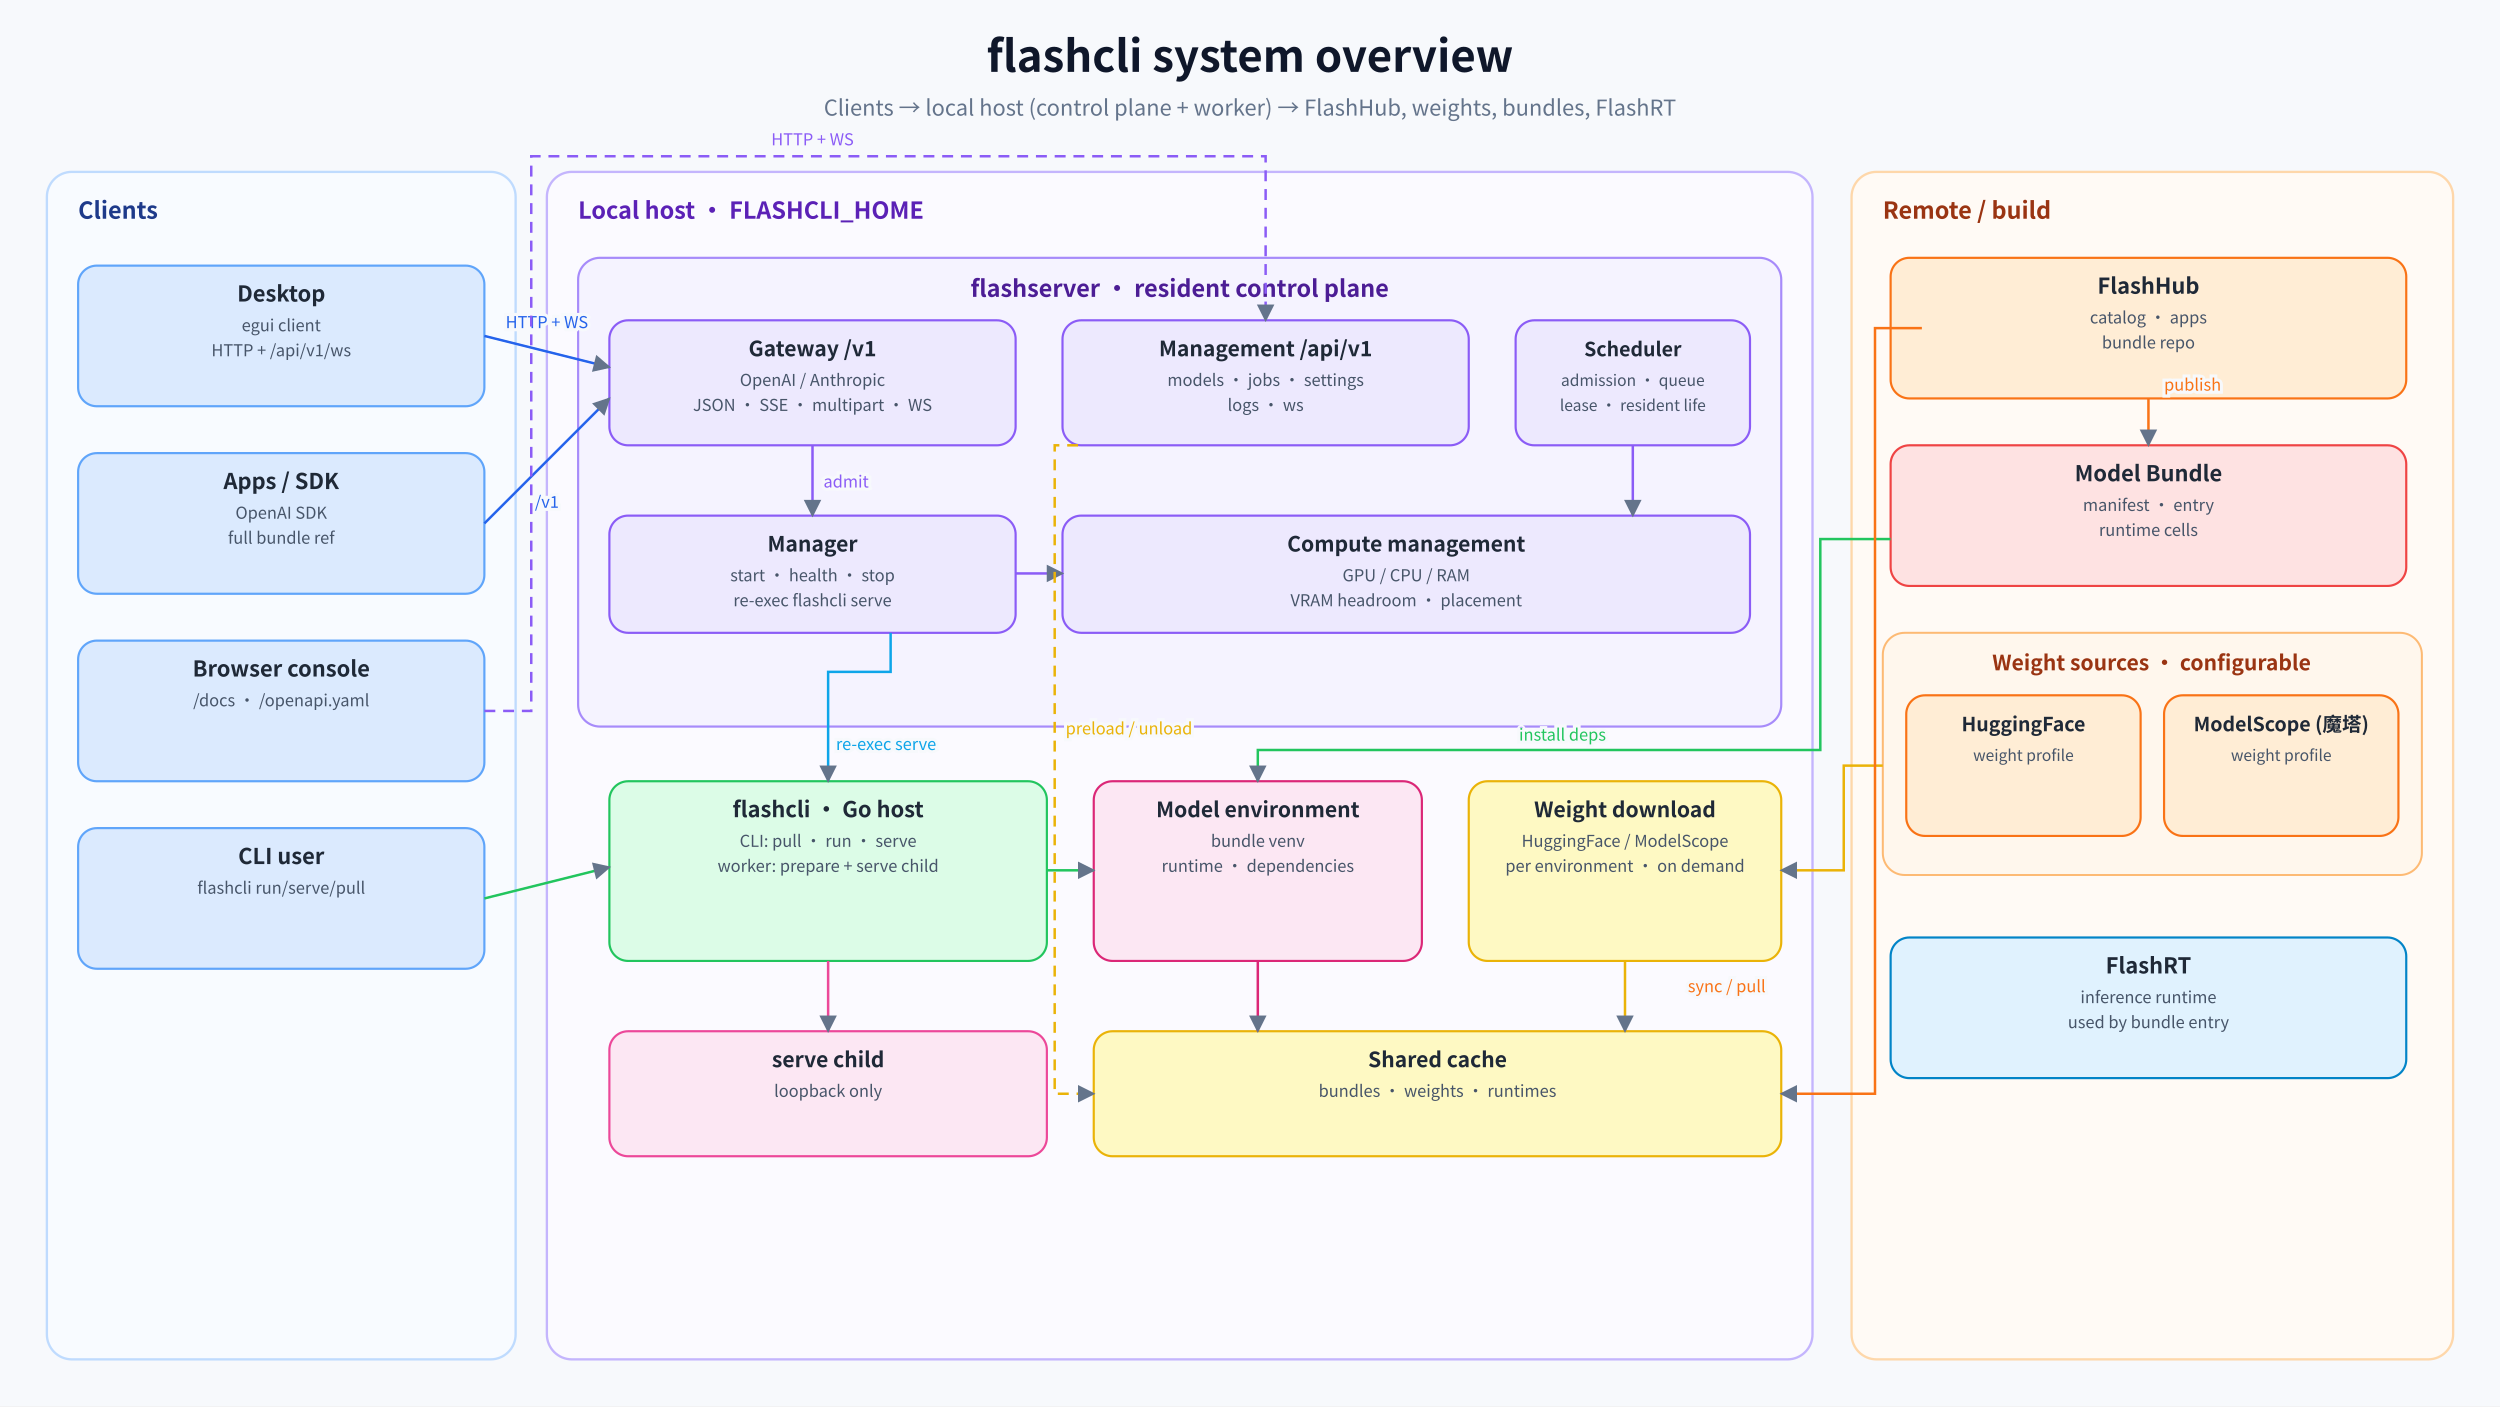
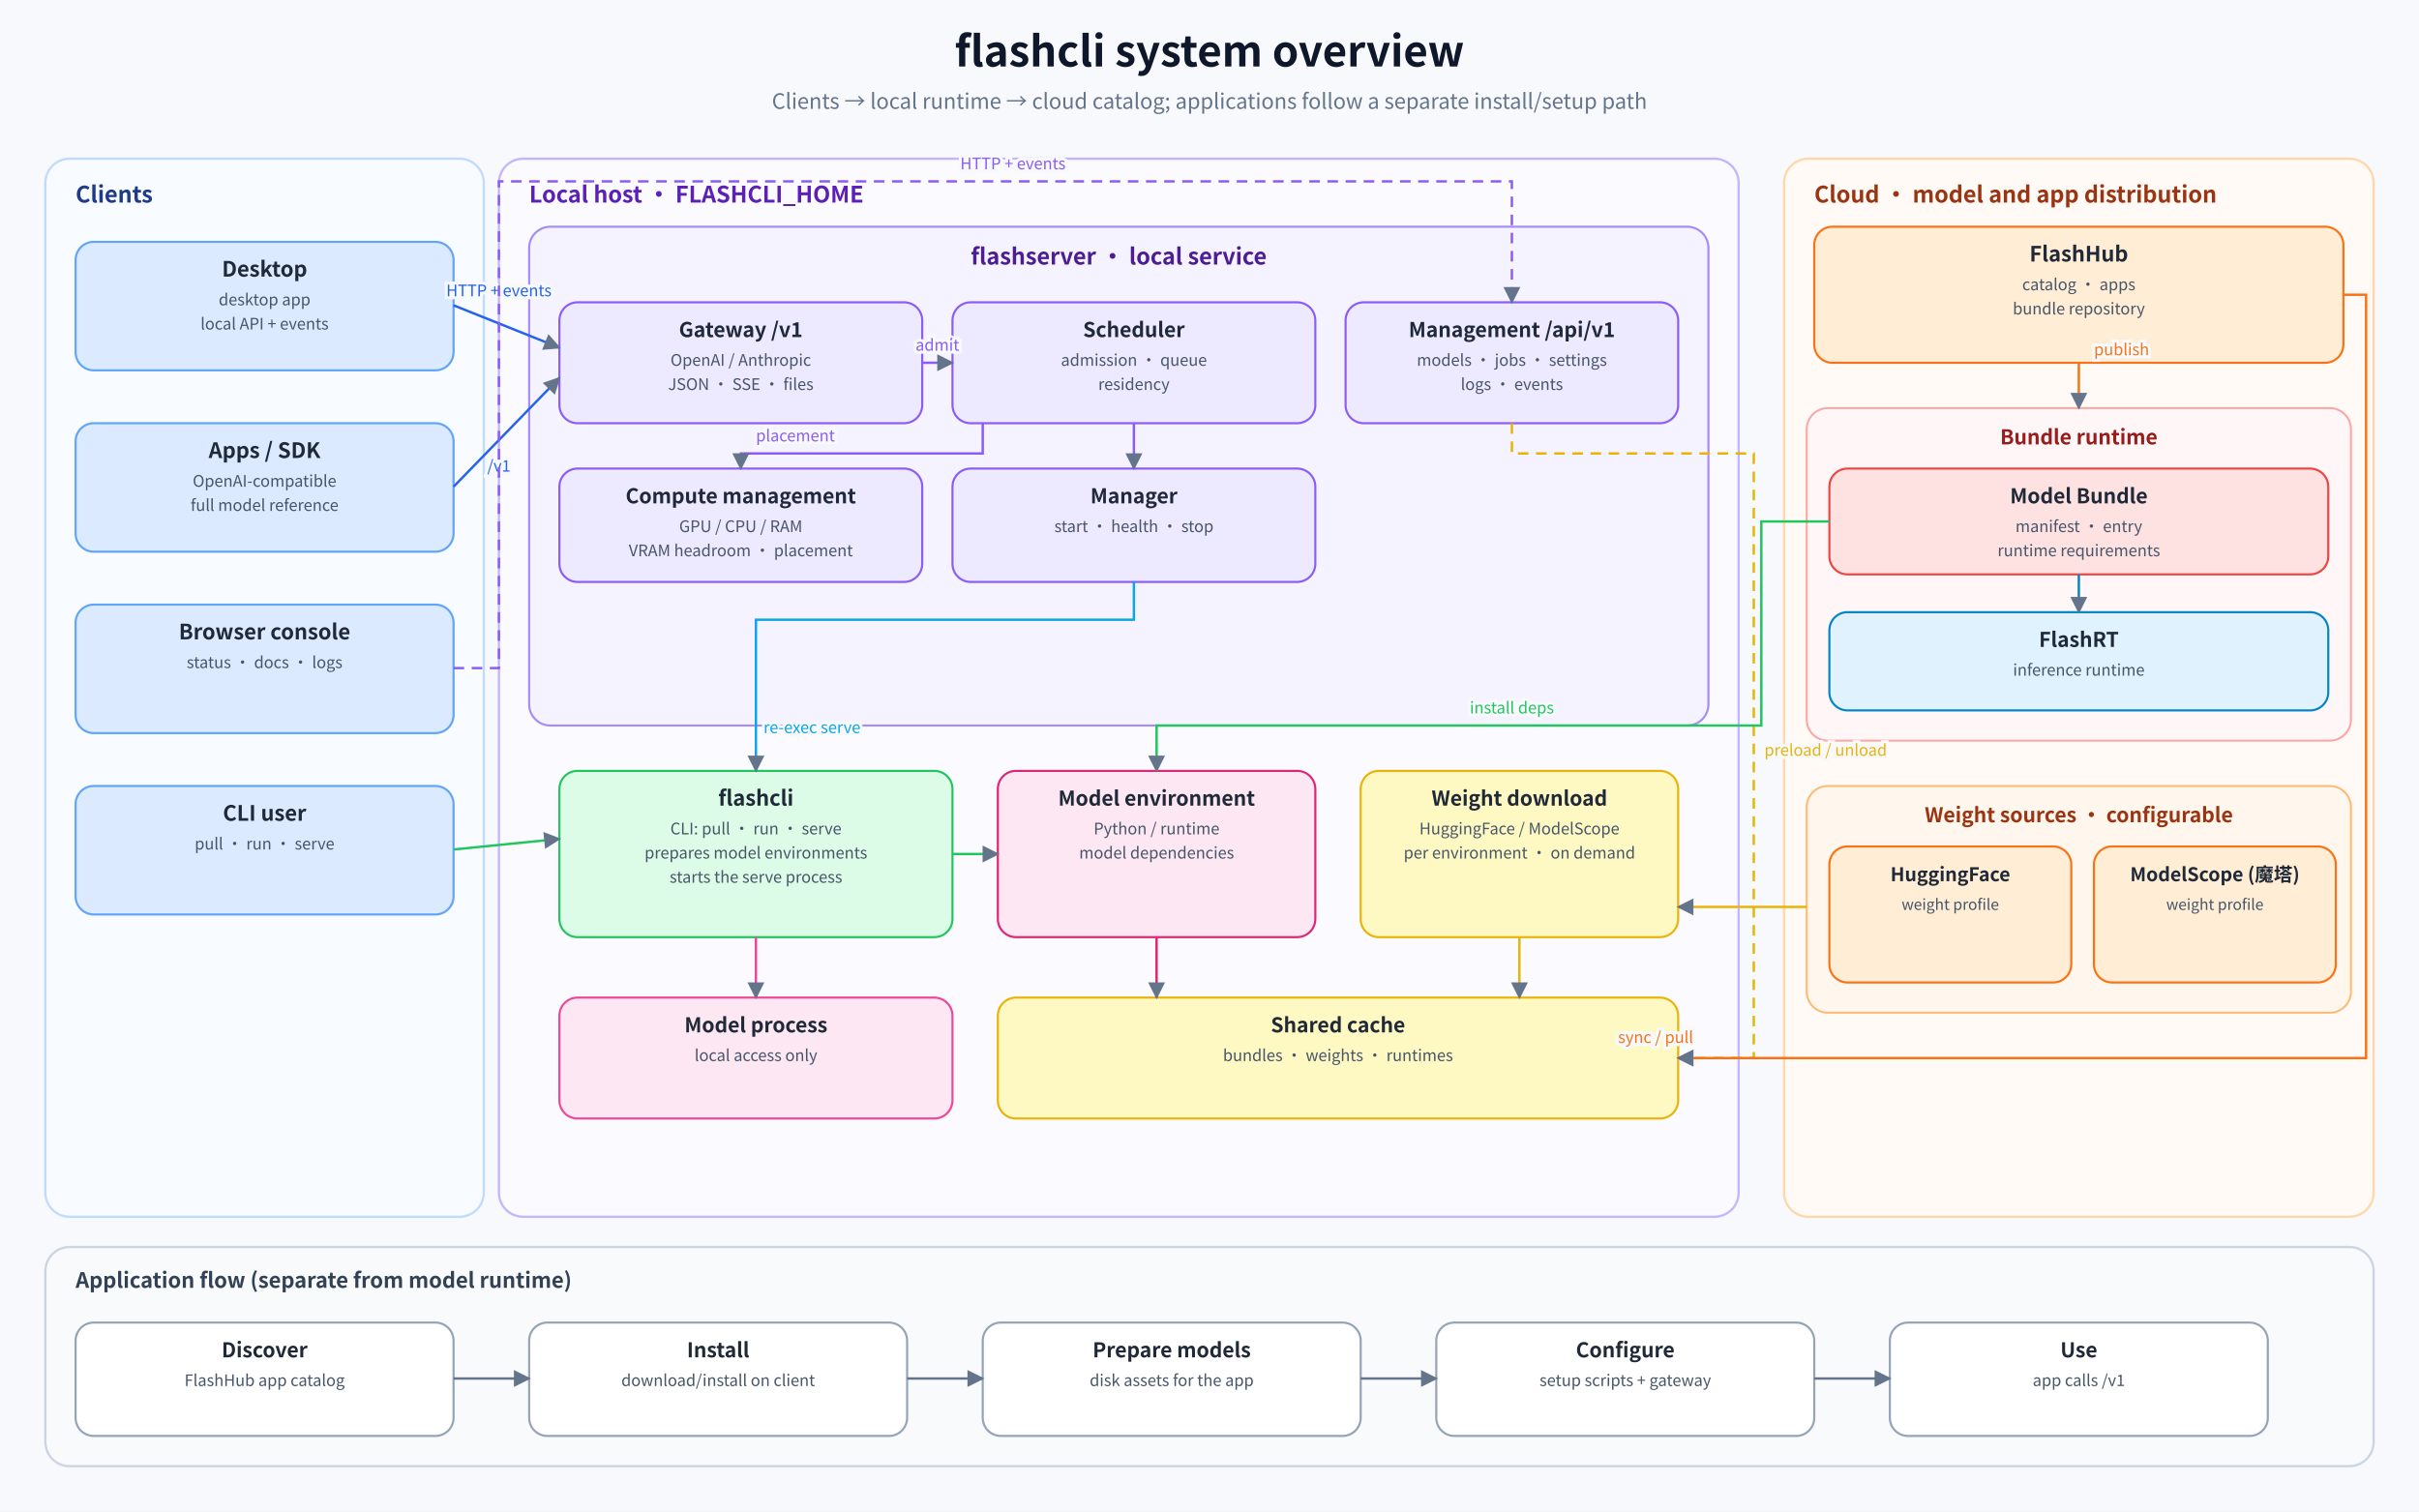
- <svg xmlns="http://www.w3.org/2000/svg" width="1600" height="900" viewBox="0 0 1600 900">
+ <svg xmlns="http://www.w3.org/2000/svg" width="1600" height="1000" viewBox="0 0 1600 1000">
  <defs>
    <marker id="arrow" viewBox="0 0 10 10" refX="9" refY="5" markerWidth="7" markerHeight="7" orient="auto-start-reverse">
      <path d="M 0 0 L 10 5 L 0 10 z" fill="#64748b" />
    </marker>
  </defs>
-   <rect width="1600" height="900" fill="#f7f9fc" />
-   <text x="800.0" y="46" text-anchor="middle" font-family="Noto Sans CJK SC, Microsoft YaHei, sans-serif" font-size="28" font-weight="700" fill="#0f172a">flashcli system overview</text>
-   <text x="800.0" y="74" text-anchor="middle" font-family="Noto Sans CJK SC, Microsoft YaHei, sans-serif" font-size="14" fill="#64748b">Clients → local host (control plane + worker) → FlashHub, weights, bundles, FlashRT</text>
-   <rect x="30" y="110" width="300" height="760" rx="16" fill="#f8fbff" stroke="#bfdbfe" stroke-width="1.5" />
-   <text x="50" y="140" font-family="Noto Sans CJK SC, Microsoft YaHei, sans-serif" font-size="15" font-weight="700" fill="#1e3a8a">Clients</text>
-   <rect x="350" y="110" width="810" height="760" rx="16" fill="#fbfaff" stroke="#c4b5fd" stroke-width="1.5" />
-   <text x="370" y="140" font-family="Noto Sans CJK SC, Microsoft YaHei, sans-serif" font-size="15" font-weight="700" fill="#5b21b6">Local host · FLASHCLI_HOME</text>
-   <rect x="1185" y="110" width="385" height="760" rx="16" fill="#fffaf5" stroke="#fed7aa" stroke-width="1.5" />
-   <text x="1205" y="140" font-family="Noto Sans CJK SC, Microsoft YaHei, sans-serif" font-size="15" font-weight="700" fill="#9a3412">Remote / build</text>
-   <rect x="50" y="170" width="260" height="90" rx="12" fill="#dbeafe" stroke="#60a5fa" stroke-width="1.4" />
-   <text x="180.0" y="193" text-anchor="middle" font-family="Noto Sans CJK SC, Microsoft YaHei, sans-serif" font-size="14" font-weight="700" fill="#1f2937">Desktop</text>
-   <text x="180.0" y="212" text-anchor="middle" font-family="Noto Sans CJK SC, Microsoft YaHei, sans-serif" font-size="10.5" fill="#475569">egui client</text>
-   <text x="180.0" y="228" text-anchor="middle" font-family="Noto Sans CJK SC, Microsoft YaHei, sans-serif" font-size="10.5" fill="#475569">HTTP + /api/v1/ws</text>
-   <rect x="50" y="290" width="260" height="90" rx="12" fill="#dbeafe" stroke="#60a5fa" stroke-width="1.4" />
-   <text x="180.0" y="313" text-anchor="middle" font-family="Noto Sans CJK SC, Microsoft YaHei, sans-serif" font-size="14" font-weight="700" fill="#1f2937">Apps / SDK</text>
-   <text x="180.0" y="332" text-anchor="middle" font-family="Noto Sans CJK SC, Microsoft YaHei, sans-serif" font-size="10.5" fill="#475569">OpenAI SDK</text>
-   <text x="180.0" y="348" text-anchor="middle" font-family="Noto Sans CJK SC, Microsoft YaHei, sans-serif" font-size="10.5" fill="#475569">full bundle ref</text>
-   <rect x="50" y="410" width="260" height="90" rx="12" fill="#dbeafe" stroke="#60a5fa" stroke-width="1.4" />
-   <text x="180.0" y="433" text-anchor="middle" font-family="Noto Sans CJK SC, Microsoft YaHei, sans-serif" font-size="14" font-weight="700" fill="#1f2937">Browser console</text>
-   <text x="180.0" y="452" text-anchor="middle" font-family="Noto Sans CJK SC, Microsoft YaHei, sans-serif" font-size="10.5" fill="#475569">/docs · /openapi.yaml</text>
-   <rect x="50" y="530" width="260" height="90" rx="12" fill="#dbeafe" stroke="#60a5fa" stroke-width="1.4" />
-   <text x="180.0" y="553" text-anchor="middle" font-family="Noto Sans CJK SC, Microsoft YaHei, sans-serif" font-size="14" font-weight="700" fill="#1f2937">CLI user</text>
-   <text x="180.0" y="572" text-anchor="middle" font-family="Noto Sans CJK SC, Microsoft YaHei, sans-serif" font-size="10.5" fill="#475569">flashcli run/serve/pull</text>
-   <rect x="370" y="165" width="770" height="300" rx="14" fill="#f5f3ff" stroke="#a78bfa" stroke-width="1.4" />
-   <text x="755" y="190" text-anchor="middle" font-family="Noto Sans CJK SC, Microsoft YaHei, sans-serif" font-size="15" font-weight="700" fill="#4c1d95">flashserver · resident control plane</text>
-   <rect x="390" y="205" width="260" height="80" rx="12" fill="#ede9fe" stroke="#8b5cf6" stroke-width="1.4" />
-   <text x="520.0" y="228" text-anchor="middle" font-family="Noto Sans CJK SC, Microsoft YaHei, sans-serif" font-size="13.5" font-weight="700" fill="#1f2937">Gateway /v1</text>
-   <text x="520.0" y="247" text-anchor="middle" font-family="Noto Sans CJK SC, Microsoft YaHei, sans-serif" font-size="10.5" fill="#475569">OpenAI / Anthropic</text>
-   <text x="520.0" y="263" text-anchor="middle" font-family="Noto Sans CJK SC, Microsoft YaHei, sans-serif" font-size="10.5" fill="#475569">JSON · SSE · multipart · WS</text>
-   <rect x="680" y="205" width="260" height="80" rx="12" fill="#ede9fe" stroke="#8b5cf6" stroke-width="1.4" />
-   <text x="810.0" y="228" text-anchor="middle" font-family="Noto Sans CJK SC, Microsoft YaHei, sans-serif" font-size="13.5" font-weight="700" fill="#1f2937">Management /api/v1</text>
-   <text x="810.0" y="247" text-anchor="middle" font-family="Noto Sans CJK SC, Microsoft YaHei, sans-serif" font-size="10.5" fill="#475569">models · jobs · settings</text>
-   <text x="810.0" y="263" text-anchor="middle" font-family="Noto Sans CJK SC, Microsoft YaHei, sans-serif" font-size="10.5" fill="#475569">logs · ws</text>
-   <rect x="970" y="205" width="150" height="80" rx="12" fill="#ede9fe" stroke="#8b5cf6" stroke-width="1.4" />
-   <text x="1045.0" y="228" text-anchor="middle" font-family="Noto Sans CJK SC, Microsoft YaHei, sans-serif" font-size="12.5" font-weight="700" fill="#1f2937">Scheduler</text>
-   <text x="1045.0" y="247" text-anchor="middle" font-family="Noto Sans CJK SC, Microsoft YaHei, sans-serif" font-size="10" fill="#475569">admission · queue</text>
-   <text x="1045.0" y="263" text-anchor="middle" font-family="Noto Sans CJK SC, Microsoft YaHei, sans-serif" font-size="10" fill="#475569">lease · resident life</text>
-   <rect x="390" y="330" width="260" height="75" rx="12" fill="#ede9fe" stroke="#8b5cf6" stroke-width="1.4" />
-   <text x="520.0" y="353" text-anchor="middle" font-family="Noto Sans CJK SC, Microsoft YaHei, sans-serif" font-size="13.5" font-weight="700" fill="#1f2937">Manager</text>
-   <text x="520.0" y="372" text-anchor="middle" font-family="Noto Sans CJK SC, Microsoft YaHei, sans-serif" font-size="10.5" fill="#475569">start · health · stop</text>
-   <text x="520.0" y="388" text-anchor="middle" font-family="Noto Sans CJK SC, Microsoft YaHei, sans-serif" font-size="10.5" fill="#475569">re-exec flashcli serve</text>
-   <rect x="680" y="330" width="440" height="75" rx="12" fill="#ede9fe" stroke="#8b5cf6" stroke-width="1.4" />
-   <text x="900.0" y="353" text-anchor="middle" font-family="Noto Sans CJK SC, Microsoft YaHei, sans-serif" font-size="13.5" font-weight="700" fill="#1f2937">Compute management</text>
-   <text x="900.0" y="372" text-anchor="middle" font-family="Noto Sans CJK SC, Microsoft YaHei, sans-serif" font-size="10.5" fill="#475569">GPU / CPU / RAM</text>
-   <text x="900.0" y="388" text-anchor="middle" font-family="Noto Sans CJK SC, Microsoft YaHei, sans-serif" font-size="10.5" fill="#475569">VRAM headroom · placement</text>
-   <rect x="390" y="500" width="280" height="115" rx="12" fill="#dcfce7" stroke="#22c55e" stroke-width="1.4" />
-   <text x="530.0" y="523" text-anchor="middle" font-family="Noto Sans CJK SC, Microsoft YaHei, sans-serif" font-size="14" font-weight="700" fill="#1f2937">flashcli · Go host</text>
-   <text x="530.0" y="542" text-anchor="middle" font-family="Noto Sans CJK SC, Microsoft YaHei, sans-serif" font-size="10.5" fill="#475569">CLI: pull · run · serve</text>
-   <text x="530.0" y="558" text-anchor="middle" font-family="Noto Sans CJK SC, Microsoft YaHei, sans-serif" font-size="10.5" fill="#475569">worker: prepare + serve child</text>
-   <rect x="700" y="500" width="210" height="115" rx="12" fill="#fce7f3" stroke="#db2777" stroke-width="1.4" />
-   <text x="805.0" y="523" text-anchor="middle" font-family="Noto Sans CJK SC, Microsoft YaHei, sans-serif" font-size="13.5" font-weight="700" fill="#1f2937">Model environment</text>
-   <text x="805.0" y="542" text-anchor="middle" font-family="Noto Sans CJK SC, Microsoft YaHei, sans-serif" font-size="10.5" fill="#475569">bundle venv</text>
-   <text x="805.0" y="558" text-anchor="middle" font-family="Noto Sans CJK SC, Microsoft YaHei, sans-serif" font-size="10.5" fill="#475569">runtime · dependencies</text>
-   <rect x="940" y="500" width="200" height="115" rx="12" fill="#fef9c3" stroke="#eab308" stroke-width="1.4" />
-   <text x="1040.0" y="523" text-anchor="middle" font-family="Noto Sans CJK SC, Microsoft YaHei, sans-serif" font-size="13.5" font-weight="700" fill="#1f2937">Weight download</text>
-   <text x="1040.0" y="542" text-anchor="middle" font-family="Noto Sans CJK SC, Microsoft YaHei, sans-serif" font-size="10.5" fill="#475569">HuggingFace / ModelScope</text>
-   <text x="1040.0" y="558" text-anchor="middle" font-family="Noto Sans CJK SC, Microsoft YaHei, sans-serif" font-size="10.5" fill="#475569">per environment · on demand</text>
-   <rect x="390" y="660" width="280" height="80" rx="12" fill="#fce7f3" stroke="#ec4899" stroke-width="1.4" />
-   <text x="530.0" y="683" text-anchor="middle" font-family="Noto Sans CJK SC, Microsoft YaHei, sans-serif" font-size="13.5" font-weight="700" fill="#1f2937">serve child</text>
-   <text x="530.0" y="702" text-anchor="middle" font-family="Noto Sans CJK SC, Microsoft YaHei, sans-serif" font-size="10.5" fill="#475569">loopback only</text>
-   <rect x="700" y="660" width="440" height="80" rx="12" fill="#fef9c3" stroke="#eab308" stroke-width="1.4" />
-   <text x="920.0" y="683" text-anchor="middle" font-family="Noto Sans CJK SC, Microsoft YaHei, sans-serif" font-size="13.5" font-weight="700" fill="#1f2937">Shared cache</text>
-   <text x="920.0" y="702" text-anchor="middle" font-family="Noto Sans CJK SC, Microsoft YaHei, sans-serif" font-size="10.5" fill="#475569">bundles · weights · runtimes</text>
-   <rect x="1210" y="165" width="330" height="90" rx="12" fill="#ffedd5" stroke="#f97316" stroke-width="1.4" />
-   <text x="1375.0" y="188" text-anchor="middle" font-family="Noto Sans CJK SC, Microsoft YaHei, sans-serif" font-size="14" font-weight="700" fill="#1f2937">FlashHub</text>
-   <text x="1375.0" y="207" text-anchor="middle" font-family="Noto Sans CJK SC, Microsoft YaHei, sans-serif" font-size="10.5" fill="#475569">catalog · apps</text>
-   <text x="1375.0" y="223" text-anchor="middle" font-family="Noto Sans CJK SC, Microsoft YaHei, sans-serif" font-size="10.5" fill="#475569">bundle repo</text>
-   <rect x="1210" y="285" width="330" height="90" rx="12" fill="#fee2e2" stroke="#ef4444" stroke-width="1.4" />
-   <text x="1375.0" y="308" text-anchor="middle" font-family="Noto Sans CJK SC, Microsoft YaHei, sans-serif" font-size="14" font-weight="700" fill="#1f2937">Model Bundle</text>
-   <text x="1375.0" y="327" text-anchor="middle" font-family="Noto Sans CJK SC, Microsoft YaHei, sans-serif" font-size="10.5" fill="#475569">manifest · entry</text>
-   <text x="1375.0" y="343" text-anchor="middle" font-family="Noto Sans CJK SC, Microsoft YaHei, sans-serif" font-size="10.5" fill="#475569">runtime cells</text>
-   <rect x="1205" y="405" width="345" height="155" rx="14" fill="#fff7ed" stroke="#fdba74" stroke-width="1.3" />
-   <text x="1377" y="429" text-anchor="middle" font-family="Noto Sans CJK SC, Microsoft YaHei, sans-serif" font-size="13.5" font-weight="700" fill="#9a3412">Weight sources · configurable</text>
-   <rect x="1220" y="445" width="150" height="90" rx="12" fill="#ffedd5" stroke="#f97316" stroke-width="1.4" />
-   <text x="1295.0" y="468" text-anchor="middle" font-family="Noto Sans CJK SC, Microsoft YaHei, sans-serif" font-size="12.5" font-weight="700" fill="#1f2937">HuggingFace</text>
-   <text x="1295.0" y="487" text-anchor="middle" font-family="Noto Sans CJK SC, Microsoft YaHei, sans-serif" font-size="10" fill="#475569">weight profile</text>
-   <rect x="1385" y="445" width="150" height="90" rx="12" fill="#ffedd5" stroke="#f97316" stroke-width="1.4" />
-   <text x="1460.0" y="468" text-anchor="middle" font-family="Noto Sans CJK SC, Microsoft YaHei, sans-serif" font-size="12.5" font-weight="700" fill="#1f2937">ModelScope (魔塔)</text>
-   <text x="1460.0" y="487" text-anchor="middle" font-family="Noto Sans CJK SC, Microsoft YaHei, sans-serif" font-size="10" fill="#475569">weight profile</text>
-   <rect x="1210" y="600" width="330" height="90" rx="12" fill="#e0f2fe" stroke="#0284c7" stroke-width="1.4" />
-   <text x="1375.0" y="623" text-anchor="middle" font-family="Noto Sans CJK SC, Microsoft YaHei, sans-serif" font-size="14" font-weight="700" fill="#1f2937">FlashRT</text>
-   <text x="1375.0" y="642" text-anchor="middle" font-family="Noto Sans CJK SC, Microsoft YaHei, sans-serif" font-size="10.5" fill="#475569">inference runtime</text>
-   <text x="1375.0" y="658" text-anchor="middle" font-family="Noto Sans CJK SC, Microsoft YaHei, sans-serif" font-size="10.5" fill="#475569">used by bundle entry</text>
-   <path d="M 310,215 L 390,235" fill="none" stroke="#2563eb" stroke-width="1.6" marker-end="url(#arrow)" />
-   <text x="350" y="210" text-anchor="middle" font-family="Noto Sans CJK SC, Microsoft YaHei, sans-serif" font-size="10.5" fill="#2563eb" stroke="#f7f9fc" stroke-width="4" paint-order="stroke">HTTP + WS</text>
-   <path d="M 310,335 L 390,255" fill="none" stroke="#2563eb" stroke-width="1.6" marker-end="url(#arrow)" />
-   <text x="350" y="325" text-anchor="middle" font-family="Noto Sans CJK SC, Microsoft YaHei, sans-serif" font-size="10.5" fill="#2563eb" stroke="#f7f9fc" stroke-width="4" paint-order="stroke">/v1</text>
-   <path d="M 310,455 L 340,455 L 340,100 L 810,100 L 810,205" fill="none" stroke="#8b5cf6" stroke-width="1.6" stroke-dasharray="7 5" marker-end="url(#arrow)" />
-   <text x="520" y="93" text-anchor="middle" font-family="Noto Sans CJK SC, Microsoft YaHei, sans-serif" font-size="10.5" fill="#8b5cf6" stroke="#f7f9fc" stroke-width="4" paint-order="stroke">HTTP + WS</text>
-   <path d="M 310,575 L 390,555" fill="none" stroke="#22c55e" stroke-width="1.6" marker-end="url(#arrow)" />
-   <path d="M 520,285 L 520,330" fill="none" stroke="#8b5cf6" stroke-width="1.6" marker-end="url(#arrow)" />
-   <text x="527" y="312" text-anchor="start" font-family="Noto Sans CJK SC, Microsoft YaHei, sans-serif" font-size="10.5" fill="#8b5cf6" stroke="#f7f9fc" stroke-width="4" paint-order="stroke">admit</text>
-   <path d="M 650,367 L 680,367" fill="none" stroke="#8b5cf6" stroke-width="1.6" marker-end="url(#arrow)" />
-   <path d="M 1045,285 L 1045,330" fill="none" stroke="#8b5cf6" stroke-width="1.6" marker-end="url(#arrow)" />
-   <path d="M 570,405 L 570,430 L 530,430 L 530,500" fill="none" stroke="#0ea5e9" stroke-width="1.6" marker-end="url(#arrow)" />
-   <text x="535" y="480" text-anchor="start" font-family="Noto Sans CJK SC, Microsoft YaHei, sans-serif" font-size="10.5" fill="#0ea5e9" stroke="#f7f9fc" stroke-width="4" paint-order="stroke">re-exec serve</text>
-   <path d="M 670,557 L 700,557" fill="none" stroke="#22c55e" stroke-width="1.6" marker-end="url(#arrow)" />
-   <path d="M 530,615 L 530,660" fill="none" stroke="#ec4899" stroke-width="1.6" marker-end="url(#arrow)" />
-   <path d="M 805,615 L 805,660" fill="none" stroke="#db2777" stroke-width="1.6" marker-end="url(#arrow)" />
-   <path d="M 1040,615 L 1040,660" fill="none" stroke="#eab308" stroke-width="1.6" marker-end="url(#arrow)" />
-   <path d="M 690,285 L 675,285 L 675,700 L 700,700" fill="none" stroke="#eab308" stroke-width="1.6" stroke-dasharray="7 5" marker-end="url(#arrow)" />
-   <text x="682" y="470" text-anchor="start" font-family="Noto Sans CJK SC, Microsoft YaHei, sans-serif" font-size="10.5" fill="#eab308" stroke="#f7f9fc" stroke-width="4" paint-order="stroke">preload / unload</text>
-   <path d="M 1375,255 L 1375,285" fill="none" stroke="#f97316" stroke-width="1.6" marker-end="url(#arrow)" />
-   <text x="1385" y="250" text-anchor="start" font-family="Noto Sans CJK SC, Microsoft YaHei, sans-serif" font-size="10.5" fill="#f97316" stroke="#f7f9fc" stroke-width="4" paint-order="stroke">publish</text>
-   <path d="M 1210,345 L 1165,345 L 1165,480 L 805,480 L 805,500" fill="none" stroke="#22c55e" stroke-width="1.6" marker-end="url(#arrow)" />
-   <text x="1000" y="474" text-anchor="middle" font-family="Noto Sans CJK SC, Microsoft YaHei, sans-serif" font-size="10.5" fill="#22c55e" stroke="#f7f9fc" stroke-width="4" paint-order="stroke">install deps</text>
-   <path d="M 1205,490 L 1180,490 L 1180,557 L 1140,557" fill="none" stroke="#eab308" stroke-width="1.6" marker-end="url(#arrow)" />
-   <path d="M 1230,210 L 1200,210 L 1200,700 L 1140,700" fill="none" stroke="#f97316" stroke-width="1.6" marker-end="url(#arrow)" />
-   <text x="1130" y="635" text-anchor="end" font-family="Noto Sans CJK SC, Microsoft YaHei, sans-serif" font-size="10.5" fill="#f97316" stroke="#f7f9fc" stroke-width="4" paint-order="stroke">sync / pull</text>
+   <rect width="1600" height="1000" fill="#f7f9fc" />
+   <text x="800.0" y="44" text-anchor="middle" font-family="Noto Sans CJK SC, Microsoft YaHei, sans-serif" font-size="28" font-weight="700" fill="#0f172a">flashcli system overview</text>
+   <text x="800.0" y="72" text-anchor="middle" font-family="Noto Sans CJK SC, Microsoft YaHei, sans-serif" font-size="14" fill="#64748b">Clients → local runtime → cloud catalog; applications follow a separate install/setup path</text>
+   <rect x="30" y="105" width="290" height="700" rx="16" fill="#f8fbff" stroke="#bfdbfe" stroke-width="1.5" />
+   <text x="50" y="134" font-family="Noto Sans CJK SC, Microsoft YaHei, sans-serif" font-size="15" font-weight="700" fill="#1e3a8a">Clients</text>
+   <rect x="330" y="105" width="820" height="700" rx="16" fill="#fbfaff" stroke="#c4b5fd" stroke-width="1.5" />
+   <text x="350" y="134" font-family="Noto Sans CJK SC, Microsoft YaHei, sans-serif" font-size="15" font-weight="700" fill="#5b21b6">Local host · FLASHCLI_HOME</text>
+   <rect x="1180" y="105" width="390" height="700" rx="16" fill="#fffaf5" stroke="#fed7aa" stroke-width="1.5" />
+   <text x="1200" y="134" font-family="Noto Sans CJK SC, Microsoft YaHei, sans-serif" font-size="15" font-weight="700" fill="#9a3412">Cloud · model and app distribution</text>
+   <rect x="50" y="160" width="250" height="85" rx="12" fill="#dbeafe" stroke="#60a5fa" stroke-width="1.4" />
+   <text x="175.0" y="183" text-anchor="middle" font-family="Noto Sans CJK SC, Microsoft YaHei, sans-serif" font-size="14" font-weight="700" fill="#1f2937">Desktop</text>
+   <text x="175.0" y="202" text-anchor="middle" font-family="Noto Sans CJK SC, Microsoft YaHei, sans-serif" font-size="10.5" fill="#475569">desktop app</text>
+   <text x="175.0" y="218" text-anchor="middle" font-family="Noto Sans CJK SC, Microsoft YaHei, sans-serif" font-size="10.5" fill="#475569">local API + events</text>
+   <rect x="50" y="280" width="250" height="85" rx="12" fill="#dbeafe" stroke="#60a5fa" stroke-width="1.4" />
+   <text x="175.0" y="303" text-anchor="middle" font-family="Noto Sans CJK SC, Microsoft YaHei, sans-serif" font-size="14" font-weight="700" fill="#1f2937">Apps / SDK</text>
+   <text x="175.0" y="322" text-anchor="middle" font-family="Noto Sans CJK SC, Microsoft YaHei, sans-serif" font-size="10.5" fill="#475569">OpenAI-compatible</text>
+   <text x="175.0" y="338" text-anchor="middle" font-family="Noto Sans CJK SC, Microsoft YaHei, sans-serif" font-size="10.5" fill="#475569">full model reference</text>
+   <rect x="50" y="400" width="250" height="85" rx="12" fill="#dbeafe" stroke="#60a5fa" stroke-width="1.4" />
+   <text x="175.0" y="423" text-anchor="middle" font-family="Noto Sans CJK SC, Microsoft YaHei, sans-serif" font-size="14" font-weight="700" fill="#1f2937">Browser console</text>
+   <text x="175.0" y="442" text-anchor="middle" font-family="Noto Sans CJK SC, Microsoft YaHei, sans-serif" font-size="10.5" fill="#475569">status · docs · logs</text>
+   <rect x="50" y="520" width="250" height="85" rx="12" fill="#dbeafe" stroke="#60a5fa" stroke-width="1.4" />
+   <text x="175.0" y="543" text-anchor="middle" font-family="Noto Sans CJK SC, Microsoft YaHei, sans-serif" font-size="14" font-weight="700" fill="#1f2937">CLI user</text>
+   <text x="175.0" y="562" text-anchor="middle" font-family="Noto Sans CJK SC, Microsoft YaHei, sans-serif" font-size="10.5" fill="#475569">pull · run · serve</text>
+   <rect x="350" y="150" width="780" height="330" rx="14" fill="#f5f3ff" stroke="#a78bfa" stroke-width="1.4" />
+   <text x="740" y="175" text-anchor="middle" font-family="Noto Sans CJK SC, Microsoft YaHei, sans-serif" font-size="15" font-weight="700" fill="#4c1d95">flashserver · local service</text>
+   <rect x="370" y="200" width="240" height="80" rx="12" fill="#ede9fe" stroke="#8b5cf6" stroke-width="1.4" />
+   <text x="490.0" y="223" text-anchor="middle" font-family="Noto Sans CJK SC, Microsoft YaHei, sans-serif" font-size="13.5" font-weight="700" fill="#1f2937">Gateway /v1</text>
+   <text x="490.0" y="242" text-anchor="middle" font-family="Noto Sans CJK SC, Microsoft YaHei, sans-serif" font-size="10.5" fill="#475569">OpenAI / Anthropic</text>
+   <text x="490.0" y="258" text-anchor="middle" font-family="Noto Sans CJK SC, Microsoft YaHei, sans-serif" font-size="10.5" fill="#475569">JSON · SSE · files</text>
+   <rect x="630" y="200" width="240" height="80" rx="12" fill="#ede9fe" stroke="#8b5cf6" stroke-width="1.4" />
+   <text x="750.0" y="223" text-anchor="middle" font-family="Noto Sans CJK SC, Microsoft YaHei, sans-serif" font-size="13.5" font-weight="700" fill="#1f2937">Scheduler</text>
+   <text x="750.0" y="242" text-anchor="middle" font-family="Noto Sans CJK SC, Microsoft YaHei, sans-serif" font-size="10.5" fill="#475569">admission · queue</text>
+   <text x="750.0" y="258" text-anchor="middle" font-family="Noto Sans CJK SC, Microsoft YaHei, sans-serif" font-size="10.5" fill="#475569">residency</text>
+   <rect x="890" y="200" width="220" height="80" rx="12" fill="#ede9fe" stroke="#8b5cf6" stroke-width="1.4" />
+   <text x="1000.0" y="223" text-anchor="middle" font-family="Noto Sans CJK SC, Microsoft YaHei, sans-serif" font-size="13.5" font-weight="700" fill="#1f2937">Management /api/v1</text>
+   <text x="1000.0" y="242" text-anchor="middle" font-family="Noto Sans CJK SC, Microsoft YaHei, sans-serif" font-size="10.5" fill="#475569">models · jobs · settings</text>
+   <text x="1000.0" y="258" text-anchor="middle" font-family="Noto Sans CJK SC, Microsoft YaHei, sans-serif" font-size="10.5" fill="#475569">logs · events</text>
+   <rect x="630" y="310" width="240" height="75" rx="12" fill="#ede9fe" stroke="#8b5cf6" stroke-width="1.4" />
+   <text x="750.0" y="333" text-anchor="middle" font-family="Noto Sans CJK SC, Microsoft YaHei, sans-serif" font-size="13.5" font-weight="700" fill="#1f2937">Manager</text>
+   <text x="750.0" y="352" text-anchor="middle" font-family="Noto Sans CJK SC, Microsoft YaHei, sans-serif" font-size="10.5" fill="#475569">start · health · stop</text>
+   <rect x="370" y="310" width="240" height="75" rx="12" fill="#ede9fe" stroke="#8b5cf6" stroke-width="1.4" />
+   <text x="490.0" y="333" text-anchor="middle" font-family="Noto Sans CJK SC, Microsoft YaHei, sans-serif" font-size="13.5" font-weight="700" fill="#1f2937">Compute management</text>
+   <text x="490.0" y="352" text-anchor="middle" font-family="Noto Sans CJK SC, Microsoft YaHei, sans-serif" font-size="10.5" fill="#475569">GPU / CPU / RAM</text>
+   <text x="490.0" y="368" text-anchor="middle" font-family="Noto Sans CJK SC, Microsoft YaHei, sans-serif" font-size="10.5" fill="#475569">VRAM headroom · placement</text>
+   <rect x="370" y="510" width="260" height="110" rx="12" fill="#dcfce7" stroke="#22c55e" stroke-width="1.4" />
+   <text x="500.0" y="533" text-anchor="middle" font-family="Noto Sans CJK SC, Microsoft YaHei, sans-serif" font-size="14" font-weight="700" fill="#1f2937">flashcli</text>
+   <text x="500.0" y="552" text-anchor="middle" font-family="Noto Sans CJK SC, Microsoft YaHei, sans-serif" font-size="10.5" fill="#475569">CLI: pull · run · serve</text>
+   <text x="500.0" y="568" text-anchor="middle" font-family="Noto Sans CJK SC, Microsoft YaHei, sans-serif" font-size="10.5" fill="#475569">prepares model environments</text>
+   <text x="500.0" y="584" text-anchor="middle" font-family="Noto Sans CJK SC, Microsoft YaHei, sans-serif" font-size="10.5" fill="#475569">starts the serve process</text>
+   <rect x="660" y="510" width="210" height="110" rx="12" fill="#fce7f3" stroke="#db2777" stroke-width="1.4" />
+   <text x="765.0" y="533" text-anchor="middle" font-family="Noto Sans CJK SC, Microsoft YaHei, sans-serif" font-size="13.5" font-weight="700" fill="#1f2937">Model environment</text>
+   <text x="765.0" y="552" text-anchor="middle" font-family="Noto Sans CJK SC, Microsoft YaHei, sans-serif" font-size="10.5" fill="#475569">Python / runtime</text>
+   <text x="765.0" y="568" text-anchor="middle" font-family="Noto Sans CJK SC, Microsoft YaHei, sans-serif" font-size="10.5" fill="#475569">model dependencies</text>
+   <rect x="900" y="510" width="210" height="110" rx="12" fill="#fef9c3" stroke="#eab308" stroke-width="1.4" />
+   <text x="1005.0" y="533" text-anchor="middle" font-family="Noto Sans CJK SC, Microsoft YaHei, sans-serif" font-size="13.5" font-weight="700" fill="#1f2937">Weight download</text>
+   <text x="1005.0" y="552" text-anchor="middle" font-family="Noto Sans CJK SC, Microsoft YaHei, sans-serif" font-size="10.5" fill="#475569">HuggingFace / ModelScope</text>
+   <text x="1005.0" y="568" text-anchor="middle" font-family="Noto Sans CJK SC, Microsoft YaHei, sans-serif" font-size="10.5" fill="#475569">per environment · on demand</text>
+   <rect x="370" y="660" width="260" height="80" rx="12" fill="#fce7f3" stroke="#ec4899" stroke-width="1.4" />
+   <text x="500.0" y="683" text-anchor="middle" font-family="Noto Sans CJK SC, Microsoft YaHei, sans-serif" font-size="13.5" font-weight="700" fill="#1f2937">Model process</text>
+   <text x="500.0" y="702" text-anchor="middle" font-family="Noto Sans CJK SC, Microsoft YaHei, sans-serif" font-size="10.5" fill="#475569">local access only</text>
+   <rect x="660" y="660" width="450" height="80" rx="12" fill="#fef9c3" stroke="#eab308" stroke-width="1.4" />
+   <text x="885.0" y="683" text-anchor="middle" font-family="Noto Sans CJK SC, Microsoft YaHei, sans-serif" font-size="13.5" font-weight="700" fill="#1f2937">Shared cache</text>
+   <text x="885.0" y="702" text-anchor="middle" font-family="Noto Sans CJK SC, Microsoft YaHei, sans-serif" font-size="10.5" fill="#475569">bundles · weights · runtimes</text>
+   <rect x="1200" y="150" width="350" height="90" rx="12" fill="#ffedd5" stroke="#f97316" stroke-width="1.4" />
+   <text x="1375.0" y="173" text-anchor="middle" font-family="Noto Sans CJK SC, Microsoft YaHei, sans-serif" font-size="14" font-weight="700" fill="#1f2937">FlashHub</text>
+   <text x="1375.0" y="192" text-anchor="middle" font-family="Noto Sans CJK SC, Microsoft YaHei, sans-serif" font-size="10.5" fill="#475569">catalog · apps</text>
+   <text x="1375.0" y="208" text-anchor="middle" font-family="Noto Sans CJK SC, Microsoft YaHei, sans-serif" font-size="10.5" fill="#475569">bundle repository</text>
+   <rect x="1195" y="270" width="360" height="220" rx="14" fill="#fff7f7" stroke="#fca5a5" stroke-width="1.3" />
+   <text x="1375" y="294" text-anchor="middle" font-family="Noto Sans CJK SC, Microsoft YaHei, sans-serif" font-size="13.5" font-weight="700" fill="#991b1b">Bundle runtime</text>
+   <rect x="1210" y="310" width="330" height="70" rx="12" fill="#fee2e2" stroke="#ef4444" stroke-width="1.4" />
+   <text x="1375.0" y="333" text-anchor="middle" font-family="Noto Sans CJK SC, Microsoft YaHei, sans-serif" font-size="13.5" font-weight="700" fill="#1f2937">Model Bundle</text>
+   <text x="1375.0" y="352" text-anchor="middle" font-family="Noto Sans CJK SC, Microsoft YaHei, sans-serif" font-size="10.5" fill="#475569">manifest · entry</text>
+   <text x="1375.0" y="368" text-anchor="middle" font-family="Noto Sans CJK SC, Microsoft YaHei, sans-serif" font-size="10.5" fill="#475569">runtime requirements</text>
+   <rect x="1210" y="405" width="330" height="65" rx="12" fill="#e0f2fe" stroke="#0284c7" stroke-width="1.4" />
+   <text x="1375.0" y="428" text-anchor="middle" font-family="Noto Sans CJK SC, Microsoft YaHei, sans-serif" font-size="13.5" font-weight="700" fill="#1f2937">FlashRT</text>
+   <text x="1375.0" y="447" text-anchor="middle" font-family="Noto Sans CJK SC, Microsoft YaHei, sans-serif" font-size="10.5" fill="#475569">inference runtime</text>
+   <rect x="1195" y="520" width="360" height="150" rx="14" fill="#fff7ed" stroke="#fdba74" stroke-width="1.3" />
+   <text x="1375" y="544" text-anchor="middle" font-family="Noto Sans CJK SC, Microsoft YaHei, sans-serif" font-size="13.5" font-weight="700" fill="#9a3412">Weight sources · configurable</text>
+   <rect x="1210" y="560" width="160" height="90" rx="12" fill="#ffedd5" stroke="#f97316" stroke-width="1.4" />
+   <text x="1290.0" y="583" text-anchor="middle" font-family="Noto Sans CJK SC, Microsoft YaHei, sans-serif" font-size="12.5" font-weight="700" fill="#1f2937">HuggingFace</text>
+   <text x="1290.0" y="602" text-anchor="middle" font-family="Noto Sans CJK SC, Microsoft YaHei, sans-serif" font-size="10" fill="#475569">weight profile</text>
+   <rect x="1385" y="560" width="160" height="90" rx="12" fill="#ffedd5" stroke="#f97316" stroke-width="1.4" />
+   <text x="1465.0" y="583" text-anchor="middle" font-family="Noto Sans CJK SC, Microsoft YaHei, sans-serif" font-size="12.5" font-weight="700" fill="#1f2937">ModelScope (魔塔)</text>
+   <text x="1465.0" y="602" text-anchor="middle" font-family="Noto Sans CJK SC, Microsoft YaHei, sans-serif" font-size="10" fill="#475569">weight profile</text>
+   <rect x="30" y="825" width="1540" height="145" rx="16" fill="#f8fafc" stroke="#cbd5e1" stroke-width="1.5" />
+   <text x="50" y="852" font-family="Noto Sans CJK SC, Microsoft YaHei, sans-serif" font-size="14" font-weight="700" fill="#334155">Application flow (separate from model runtime)</text>
+   <rect x="50" y="875" width="250" height="75" rx="12" fill="#ffffff" stroke="#94a3b8" stroke-width="1.4" />
+   <text x="175.0" y="898" text-anchor="middle" font-family="Noto Sans CJK SC, Microsoft YaHei, sans-serif" font-size="13.5" font-weight="700" fill="#1f2937">Discover</text>
+   <text x="175.0" y="917" text-anchor="middle" font-family="Noto Sans CJK SC, Microsoft YaHei, sans-serif" font-size="10.5" fill="#475569">FlashHub app catalog</text>
+   <rect x="350" y="875" width="250" height="75" rx="12" fill="#ffffff" stroke="#94a3b8" stroke-width="1.4" />
+   <text x="475.0" y="898" text-anchor="middle" font-family="Noto Sans CJK SC, Microsoft YaHei, sans-serif" font-size="13.5" font-weight="700" fill="#1f2937">Install</text>
+   <text x="475.0" y="917" text-anchor="middle" font-family="Noto Sans CJK SC, Microsoft YaHei, sans-serif" font-size="10.5" fill="#475569">download/install on client</text>
+   <rect x="650" y="875" width="250" height="75" rx="12" fill="#ffffff" stroke="#94a3b8" stroke-width="1.4" />
+   <text x="775.0" y="898" text-anchor="middle" font-family="Noto Sans CJK SC, Microsoft YaHei, sans-serif" font-size="13.5" font-weight="700" fill="#1f2937">Prepare models</text>
+   <text x="775.0" y="917" text-anchor="middle" font-family="Noto Sans CJK SC, Microsoft YaHei, sans-serif" font-size="10.5" fill="#475569">disk assets for the app</text>
+   <rect x="950" y="875" width="250" height="75" rx="12" fill="#ffffff" stroke="#94a3b8" stroke-width="1.4" />
+   <text x="1075.0" y="898" text-anchor="middle" font-family="Noto Sans CJK SC, Microsoft YaHei, sans-serif" font-size="13.5" font-weight="700" fill="#1f2937">Configure</text>
+   <text x="1075.0" y="917" text-anchor="middle" font-family="Noto Sans CJK SC, Microsoft YaHei, sans-serif" font-size="10.5" fill="#475569">setup scripts + gateway</text>
+   <rect x="1250" y="875" width="250" height="75" rx="12" fill="#ffffff" stroke="#94a3b8" stroke-width="1.4" />
+   <text x="1375.0" y="898" text-anchor="middle" font-family="Noto Sans CJK SC, Microsoft YaHei, sans-serif" font-size="13.5" font-weight="700" fill="#1f2937">Use</text>
+   <text x="1375.0" y="917" text-anchor="middle" font-family="Noto Sans CJK SC, Microsoft YaHei, sans-serif" font-size="10.5" fill="#475569">app calls /v1</text>
+   <path d="M 300,912 L 350,912" fill="none" stroke="#64748b" stroke-width="1.6" marker-end="url(#arrow)" />
+   <path d="M 600,912 L 650,912" fill="none" stroke="#64748b" stroke-width="1.6" marker-end="url(#arrow)" />
+   <path d="M 900,912 L 950,912" fill="none" stroke="#64748b" stroke-width="1.6" marker-end="url(#arrow)" />
+   <path d="M 1200,912 L 1250,912" fill="none" stroke="#64748b" stroke-width="1.6" marker-end="url(#arrow)" />
+   <path d="M 300,202 L 370,230" fill="none" stroke="#2563eb" stroke-width="1.6" marker-end="url(#arrow)" />
+   <text x="330" y="196" text-anchor="middle" font-family="Noto Sans CJK SC, Microsoft YaHei, sans-serif" font-size="10.5" fill="#2563eb" stroke="#f7f9fc" stroke-width="4" paint-order="stroke">HTTP + events</text>
+   <path d="M 300,322 L 370,250" fill="none" stroke="#2563eb" stroke-width="1.6" marker-end="url(#arrow)" />
+   <text x="330" y="312" text-anchor="middle" font-family="Noto Sans CJK SC, Microsoft YaHei, sans-serif" font-size="10.5" fill="#2563eb" stroke="#f7f9fc" stroke-width="4" paint-order="stroke">/v1</text>
+   <path d="M 300,442 L 330,442 L 330,120 L 1000,120 L 1000,200" fill="none" stroke="#8b5cf6" stroke-width="1.6" stroke-dasharray="7 5" marker-end="url(#arrow)" />
+   <text x="670" y="112" text-anchor="middle" font-family="Noto Sans CJK SC, Microsoft YaHei, sans-serif" font-size="10.5" fill="#8b5cf6" stroke="#f7f9fc" stroke-width="4" paint-order="stroke">HTTP + events</text>
+   <path d="M 300,562 L 370,555" fill="none" stroke="#22c55e" stroke-width="1.6" marker-end="url(#arrow)" />
+   <path d="M 610,240 L 630,240" fill="none" stroke="#8b5cf6" stroke-width="1.6" marker-end="url(#arrow)" />
+   <text x="620" y="232" text-anchor="middle" font-family="Noto Sans CJK SC, Microsoft YaHei, sans-serif" font-size="10.5" fill="#8b5cf6" stroke="#f7f9fc" stroke-width="4" paint-order="stroke">admit</text>
+   <path d="M 750,280 L 750,310" fill="none" stroke="#8b5cf6" stroke-width="1.6" marker-end="url(#arrow)" />
+   <path d="M 650,280 L 650,300 L 490,300 L 490,310" fill="none" stroke="#8b5cf6" stroke-width="1.6" marker-end="url(#arrow)" />
+   <text x="500" y="292" text-anchor="start" font-family="Noto Sans CJK SC, Microsoft YaHei, sans-serif" font-size="10.5" fill="#8b5cf6" stroke="#f7f9fc" stroke-width="4" paint-order="stroke">placement</text>
+   <path d="M 750,385 L 750,410 L 500,410 L 500,510" fill="none" stroke="#0ea5e9" stroke-width="1.6" marker-end="url(#arrow)" />
+   <text x="505" y="485" text-anchor="start" font-family="Noto Sans CJK SC, Microsoft YaHei, sans-serif" font-size="10.5" fill="#0ea5e9" stroke="#f7f9fc" stroke-width="4" paint-order="stroke">re-exec serve</text>
+   <path d="M 630,565 L 660,565" fill="none" stroke="#22c55e" stroke-width="1.6" marker-end="url(#arrow)" />
+   <path d="M 500,620 L 500,660" fill="none" stroke="#ec4899" stroke-width="1.6" marker-end="url(#arrow)" />
+   <path d="M 765,620 L 765,660" fill="none" stroke="#db2777" stroke-width="1.6" marker-end="url(#arrow)" />
+   <path d="M 1005,620 L 1005,660" fill="none" stroke="#eab308" stroke-width="1.6" marker-end="url(#arrow)" />
+   <path d="M 1000,280 L 1000,300 L 1160,300 L 1160,700 L 1110,700" fill="none" stroke="#eab308" stroke-width="1.6" stroke-dasharray="7 5" marker-end="url(#arrow)" />
+   <text x="1167" y="500" text-anchor="start" font-family="Noto Sans CJK SC, Microsoft YaHei, sans-serif" font-size="10.5" fill="#eab308" stroke="#f7f9fc" stroke-width="4" paint-order="stroke">preload / unload</text>
+   <path d="M 1375,240 L 1375,270" fill="none" stroke="#f97316" stroke-width="1.6" marker-end="url(#arrow)" />
+   <text x="1385" y="235" text-anchor="start" font-family="Noto Sans CJK SC, Microsoft YaHei, sans-serif" font-size="10.5" fill="#f97316" stroke="#f7f9fc" stroke-width="4" paint-order="stroke">publish</text>
+   <path d="M 1210,345 L 1165,345 L 1165,480 L 765,480 L 765,510" fill="none" stroke="#22c55e" stroke-width="1.6" marker-end="url(#arrow)" />
+   <text x="1000" y="472" text-anchor="middle" font-family="Noto Sans CJK SC, Microsoft YaHei, sans-serif" font-size="10.5" fill="#22c55e" stroke="#f7f9fc" stroke-width="4" paint-order="stroke">install deps</text>
+   <path d="M 1195,600 L 1170,600 L 1110,600" fill="none" stroke="#eab308" stroke-width="1.6" marker-end="url(#arrow)" />
+   <path d="M 1550,195 L 1565,195 L 1565,700 L 1110,700" fill="none" stroke="#f97316" stroke-width="1.6" marker-end="url(#arrow)" />
+   <text x="1120" y="690" text-anchor="end" font-family="Noto Sans CJK SC, Microsoft YaHei, sans-serif" font-size="10.5" fill="#f97316" stroke="#f7f9fc" stroke-width="4" paint-order="stroke">sync / pull</text>
+   <path d="M 1375,380 L 1375,405" fill="none" stroke="#0284c7" stroke-width="1.6" marker-end="url(#arrow)" />
</svg>
